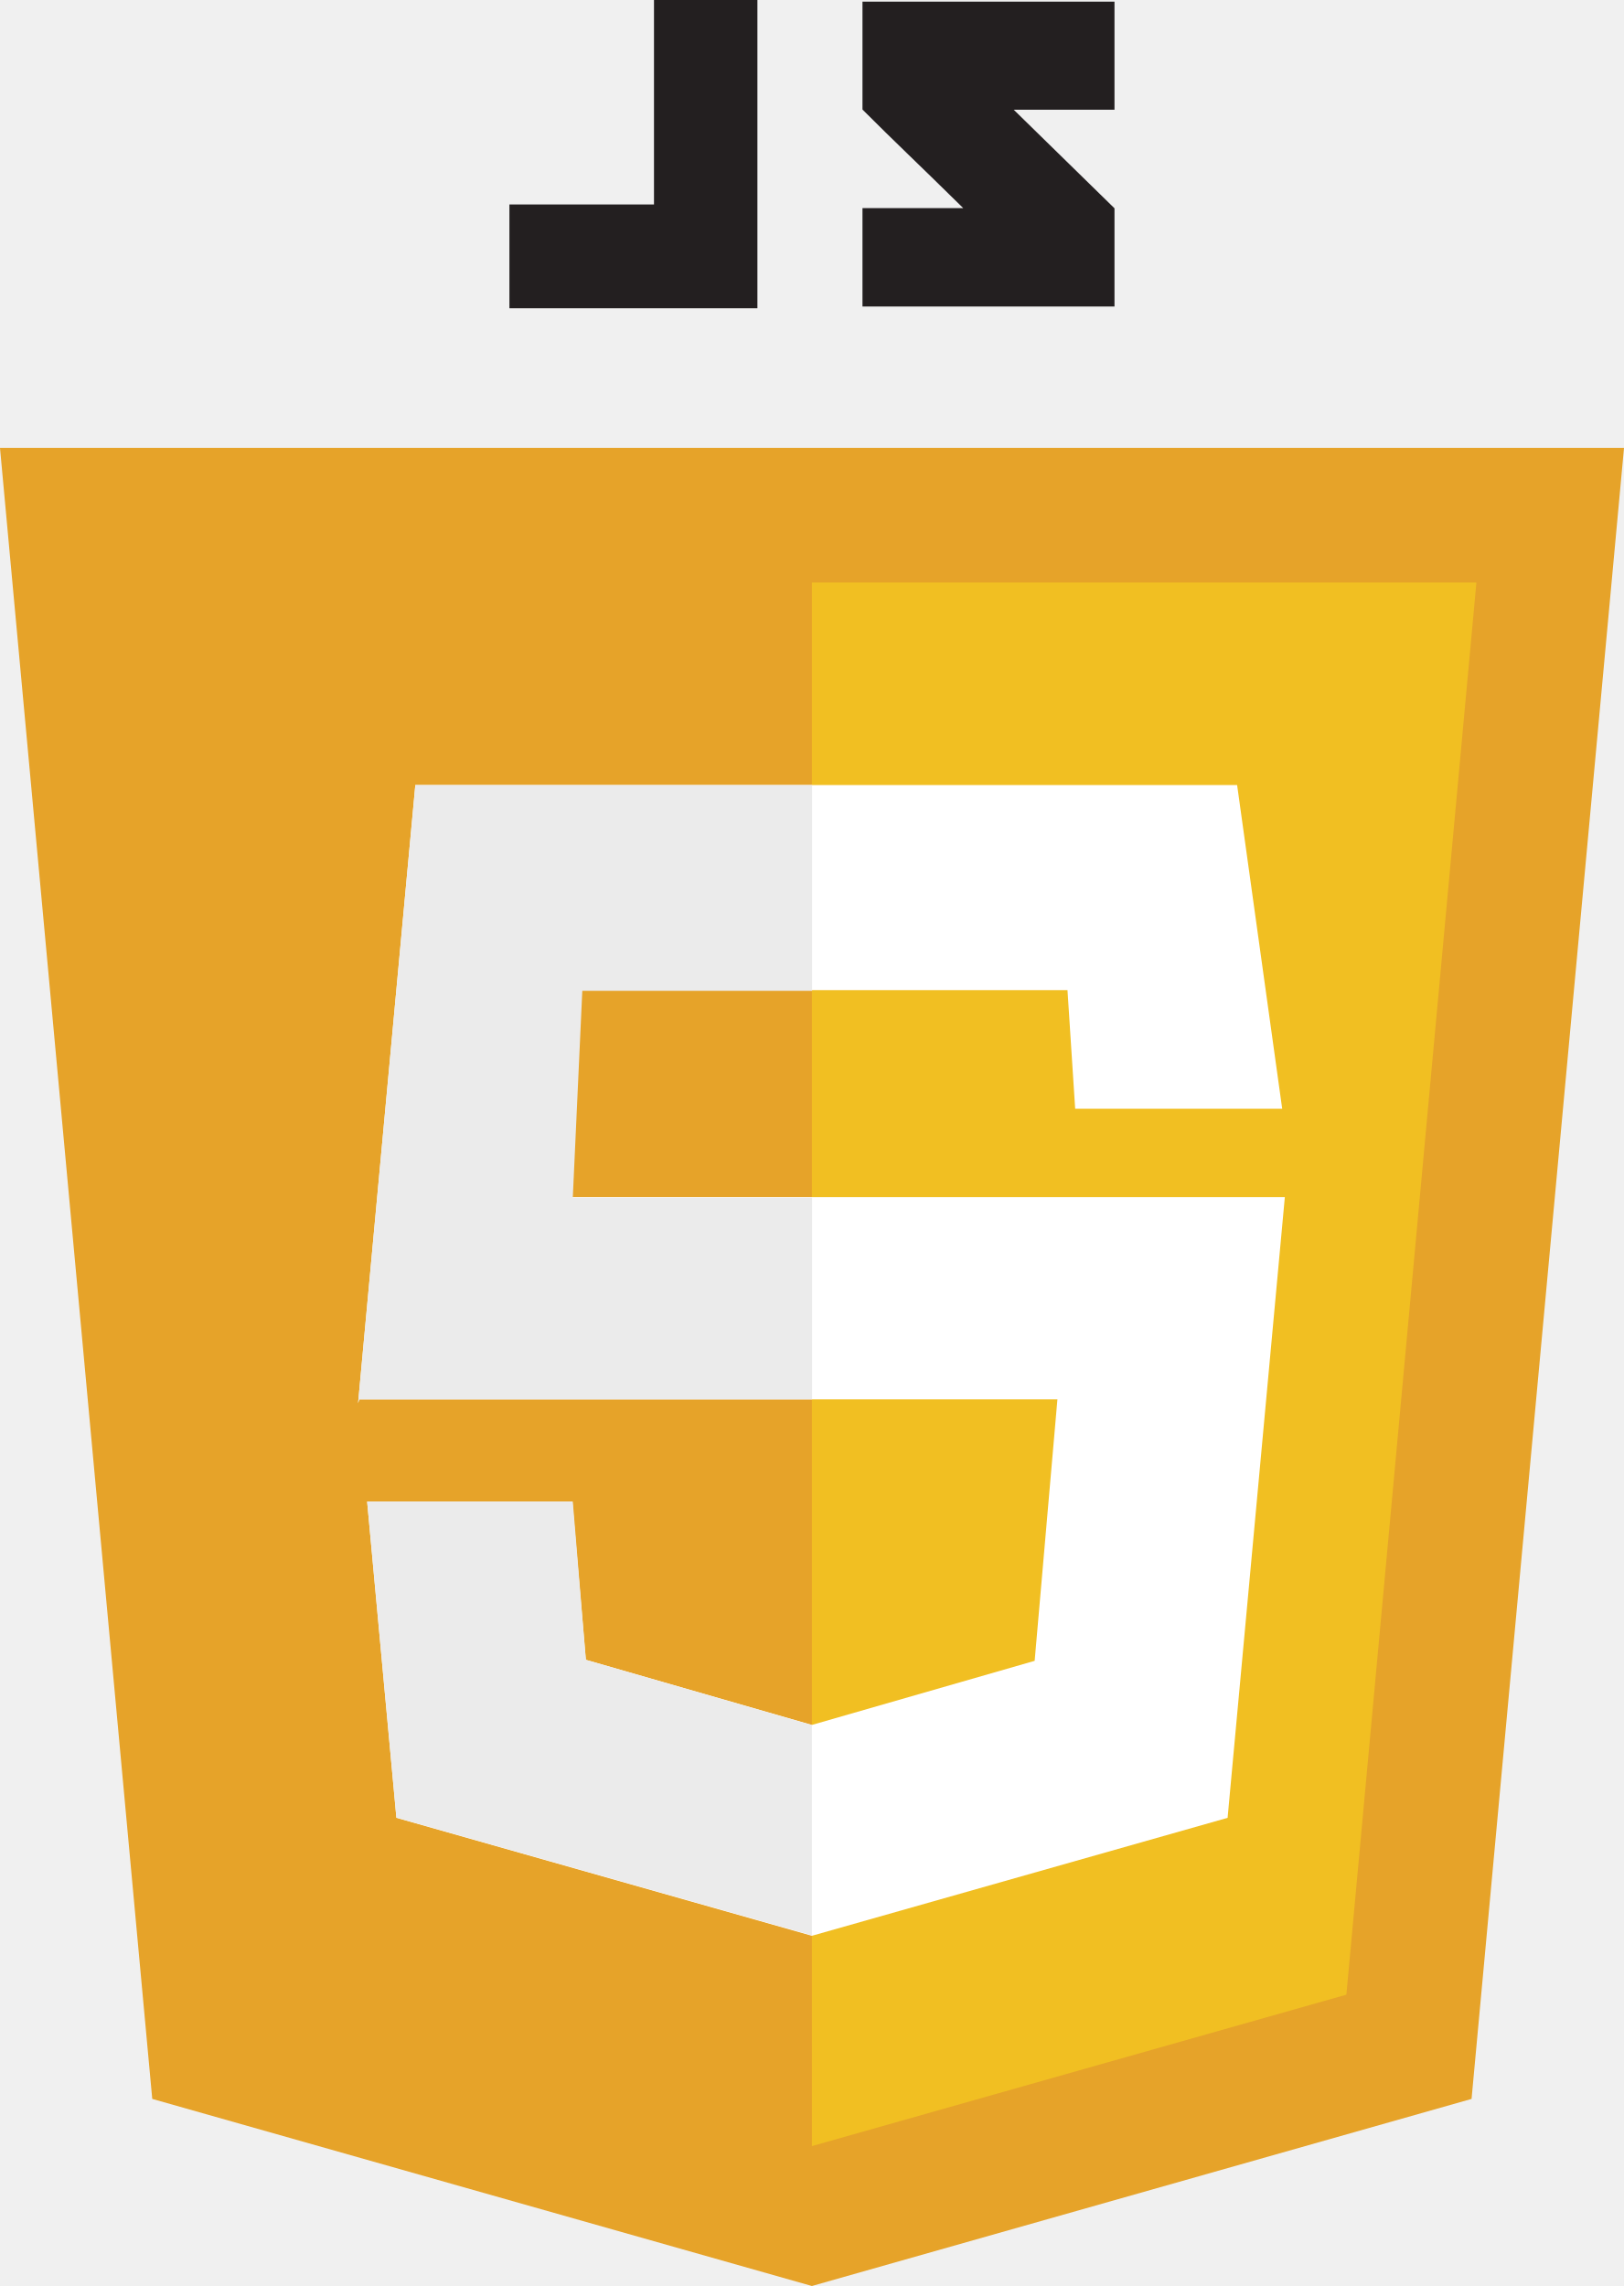
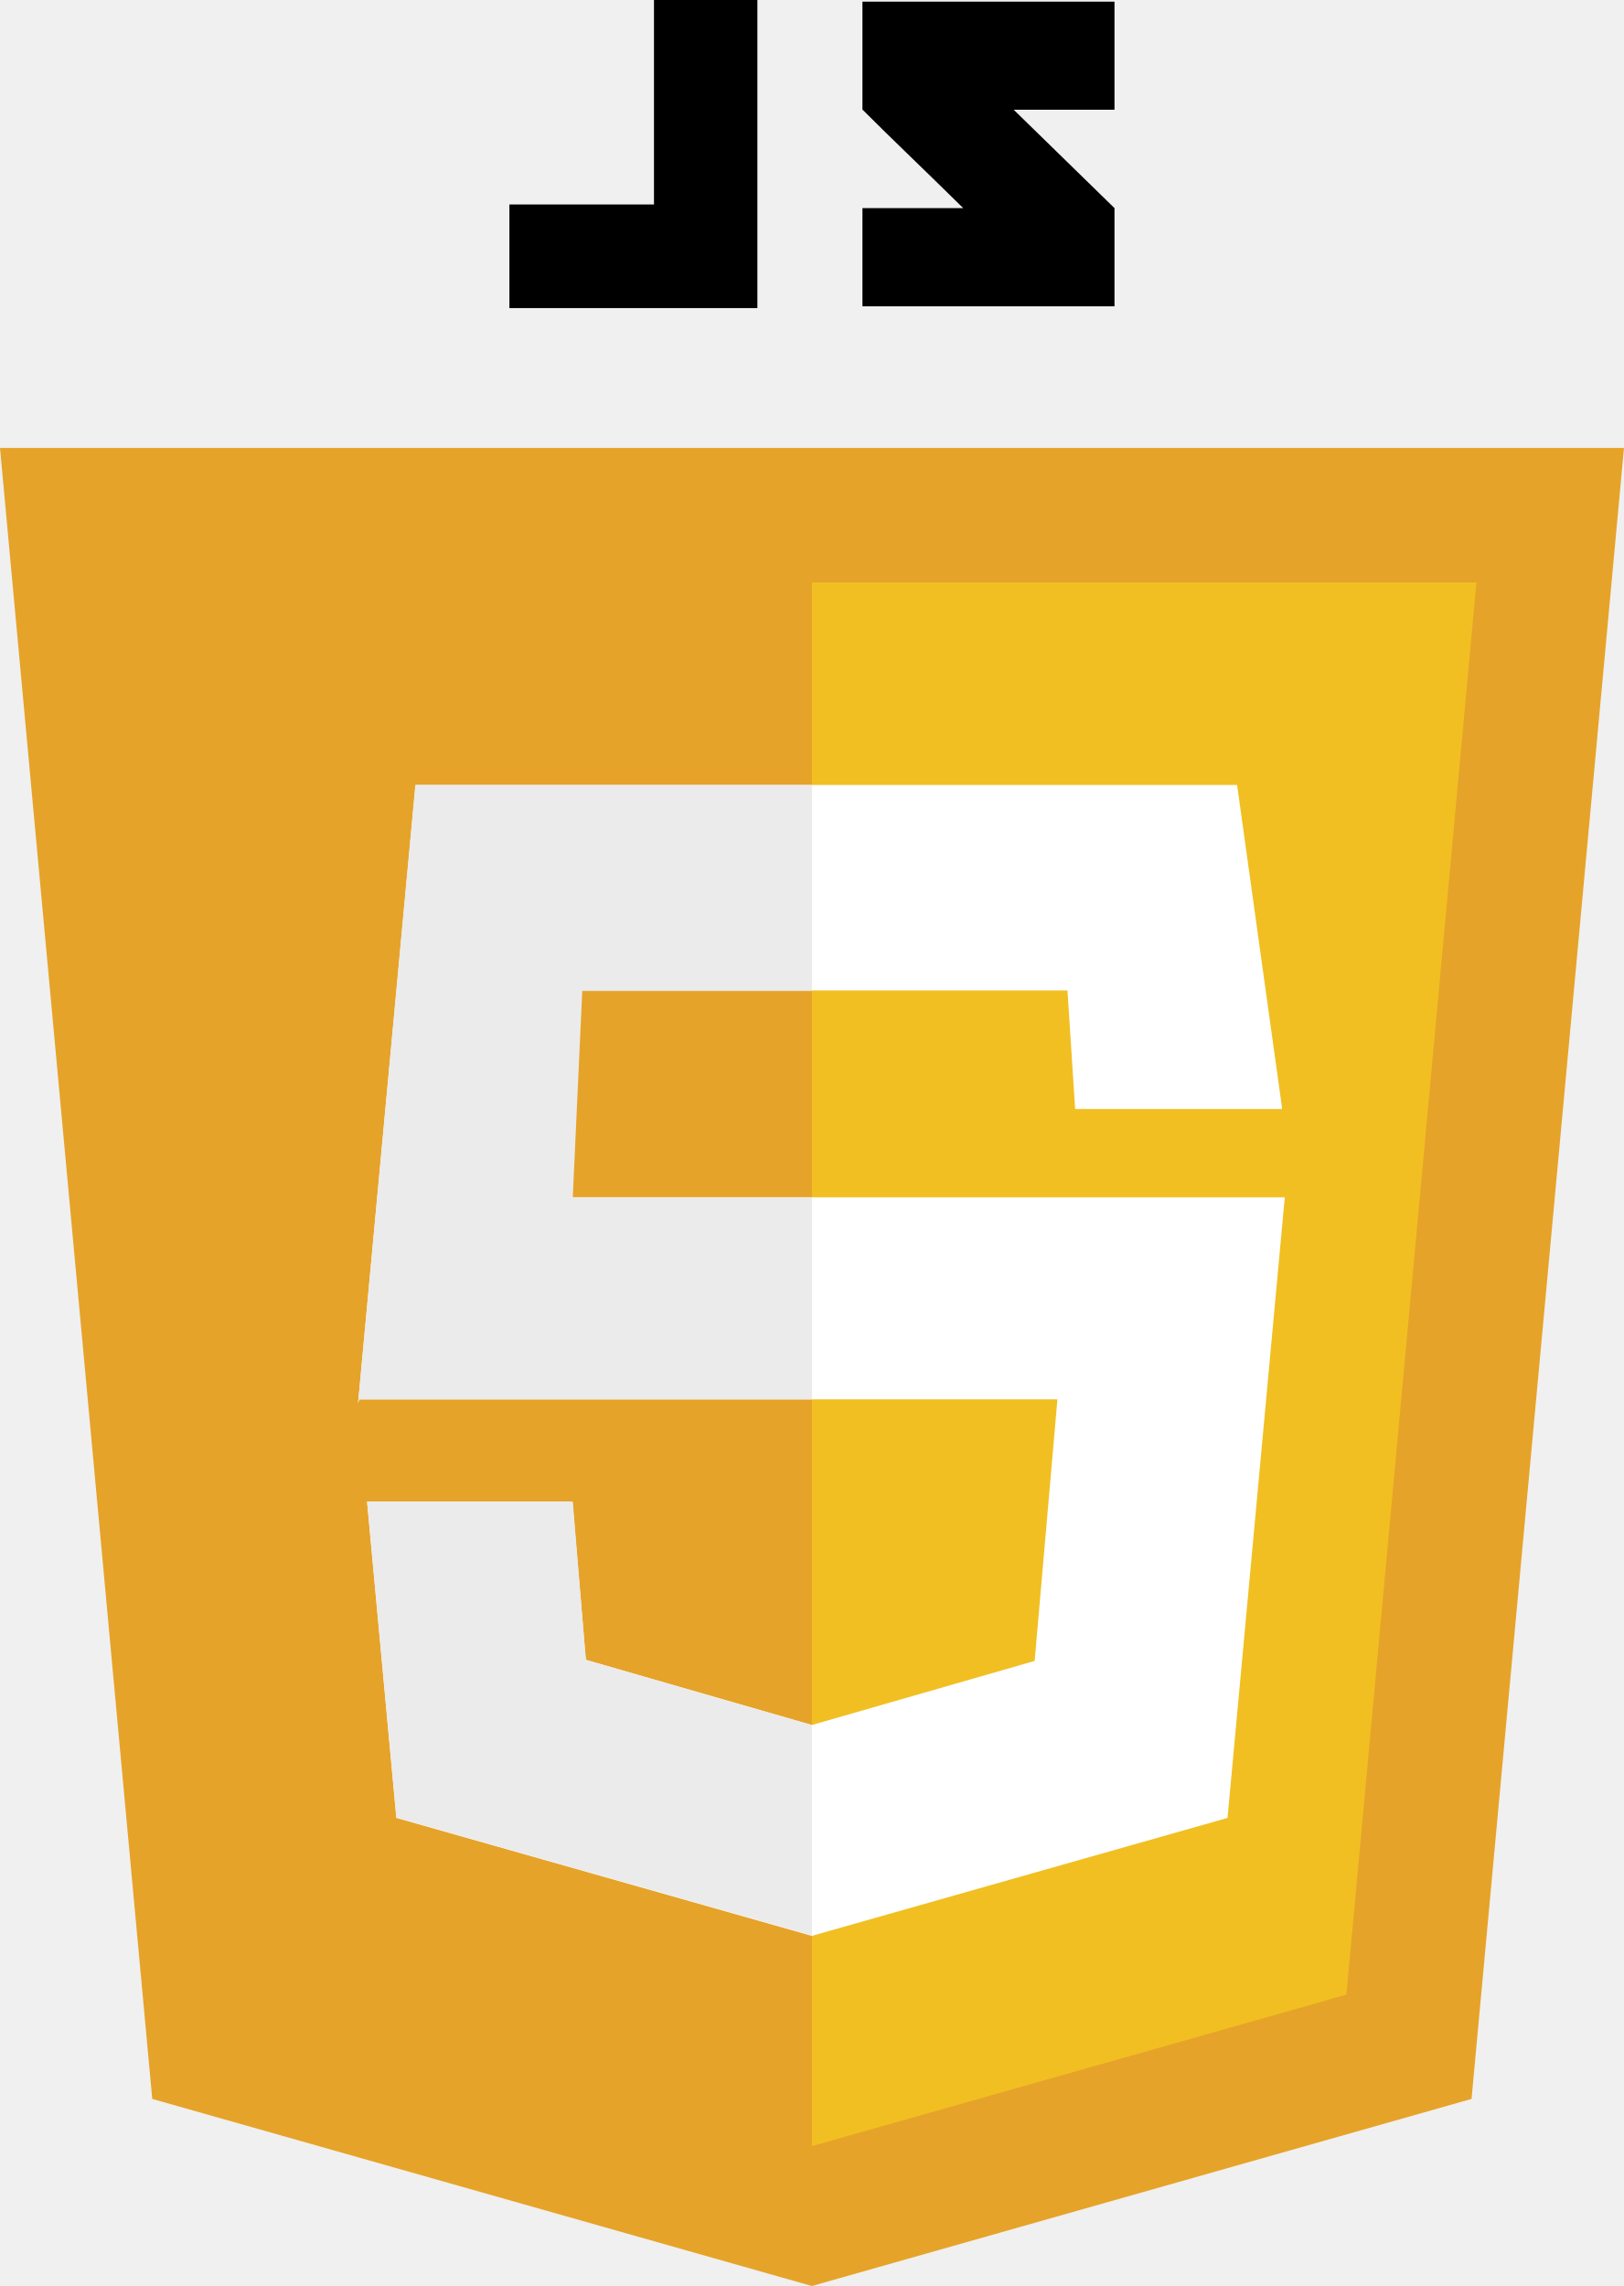
- <svg xmlns="http://www.w3.org/2000/svg" enable-background="new 0 0 1776 2500" viewBox="0 0 1776 2500">
-   <path d="m1776 489.9h-1776l166.5 1805.5 721.4 204.6 721.4-204.6z" fill="#e6a329" />
-   <path d="m887.9 637v1710l584.5-165.6 142.2-1544.4z" fill="#f1bf22" />
-   <path d="m1352.9 858.5h-898.7l-62.6 676 1.3-4.2h763.5l-24.9 286-243.6 70.1-247.2-71.2-14.8-173.1h-224.4l32 345.9 454.4 129 454.6-129 62.6-678.9h-810.3l10.4-226.2h562.2l8.4 129.6h226.4z" fill="#fff" />
-   <path d="m888.1 858.5h-433.9l-62.6 676 1.3-4.2h495.2v-220.5h-261.7l10.4-226.2h251.3zm-261.7 783.6h-224.9l32 345.7 454.4 128.8v-230l-247.2-71.4z" fill="#ebebeb" />
-   <path d="m715.2 223.6h-158.1v113.5h271.2v-337.1h-113.1zm503.6-221.8h-275.6v118c36.8 36.8 56 54.5 110.2 107.8h-110.2v107.6h275.6v-107.4l-110.2-107.8h110.2z" fill="#231f20" />
+ <svg xmlns="http://www.w3.org/2000/svg" id="Layer_2" data-name="Layer 2" viewBox="0 0 363.72 512">
+   <defs>
+     <style>.cls-1{fill:#e6a329;}.cls-2{fill:#f1bf22;}.cls-3{fill:#fff;}.cls-4{fill:#ebebeb;}</style>
+   </defs>
+   <path class="cls-1" d="M438.36,100.33H74.64l34.1,369.77L256.48,512l147.74-41.9Z" transform="translate(-74.64)" />
+   <path class="cls-2" d="M256.48,130.46V480.67l119.71-33.92,29.12-316.29Z" transform="translate(-74.64)" />
+   <path class="cls-3" d="M351.71,175.82h-184L154.84,314.27l.26-.86H311.47L306.37,372l-49.89,14.35-50.63-14.58-3-35.45h-46l6.56,70.84,93.06,26.42,93.1-26.42,12.82-139H196.45l2.13-46.32H313.72l1.72,26.54h46.37Z" transform="translate(-74.64)" />
+   <path class="cls-4" d="M256.52,175.82H167.66L154.84,314.27l.26-.86H256.52V268.25h-53.6l2.13-46.33h51.47ZM202.92,336.3H156.86l6.56,70.8,93.06,26.38v-47.1l-50.63-14.63Z" transform="translate(-74.64)" />
+   <path d="M221.11,45.79H188.73V69h55.54V0H221.11ZM324.25.37H267.8V24.54c7.54,7.53,11.47,11.16,22.57,22.07H267.8v22h56.45v-22L301.68,24.58h22.57Z" transform="translate(-74.64)" />
</svg>
